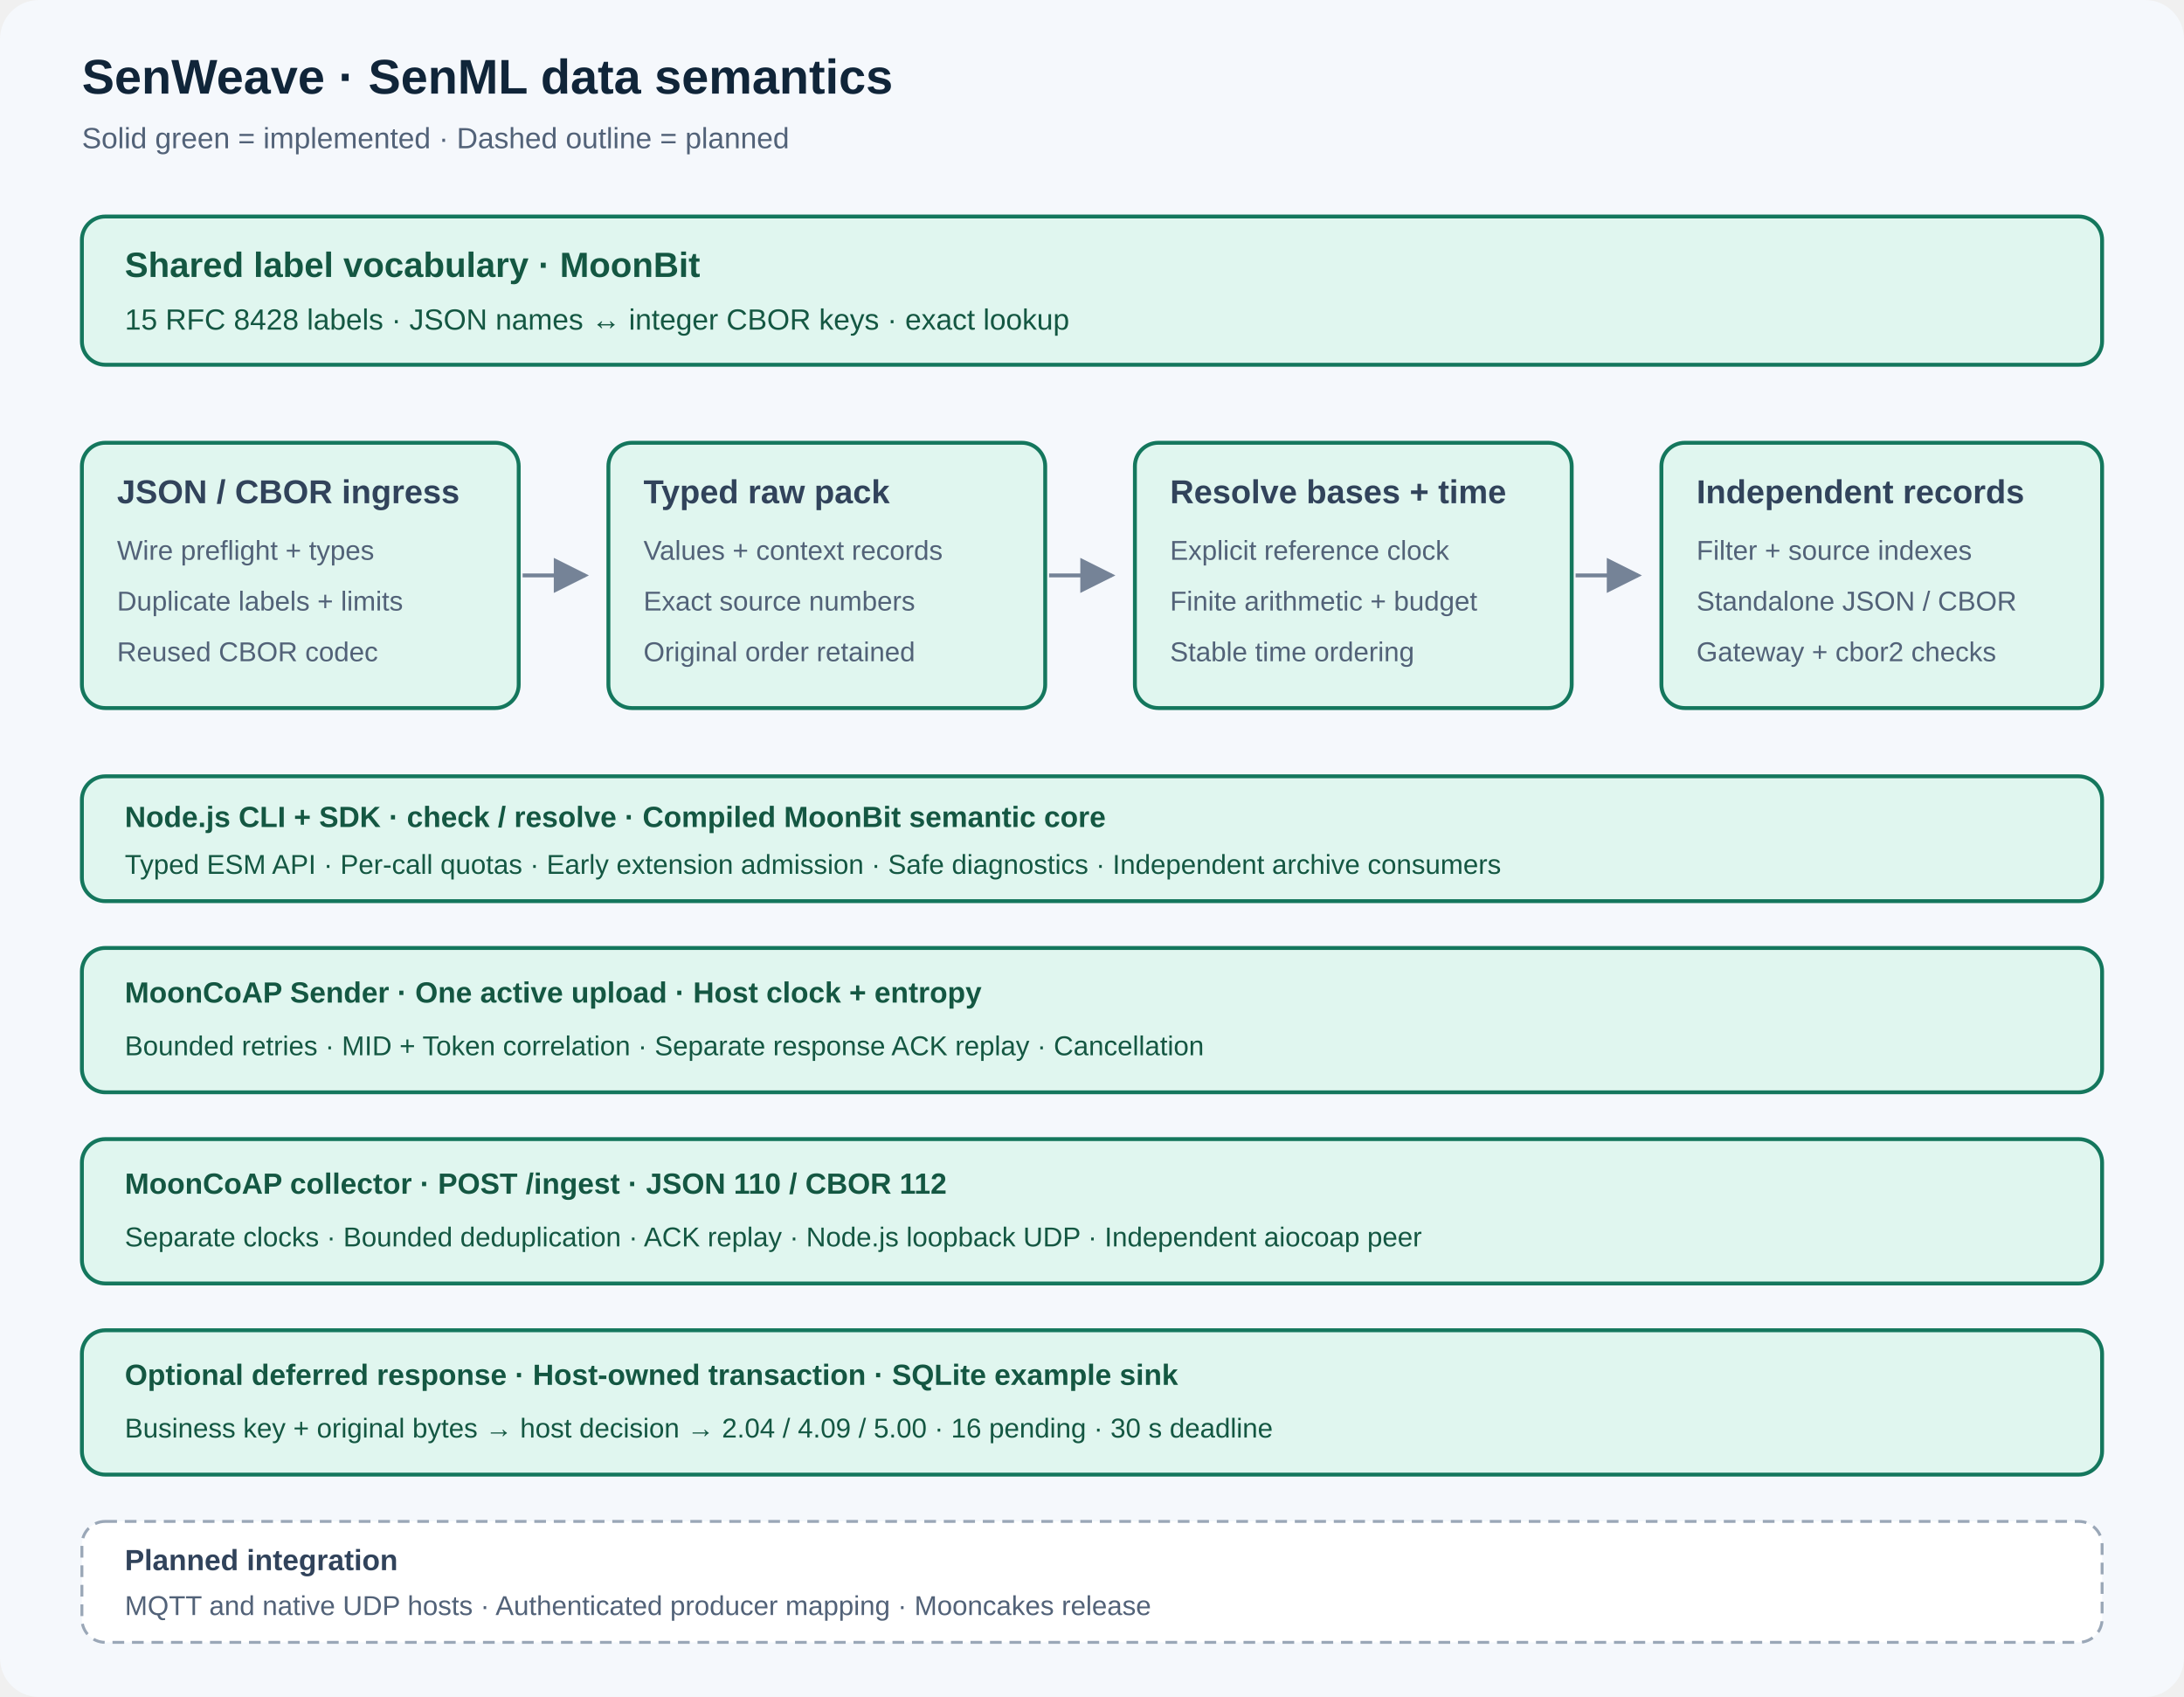
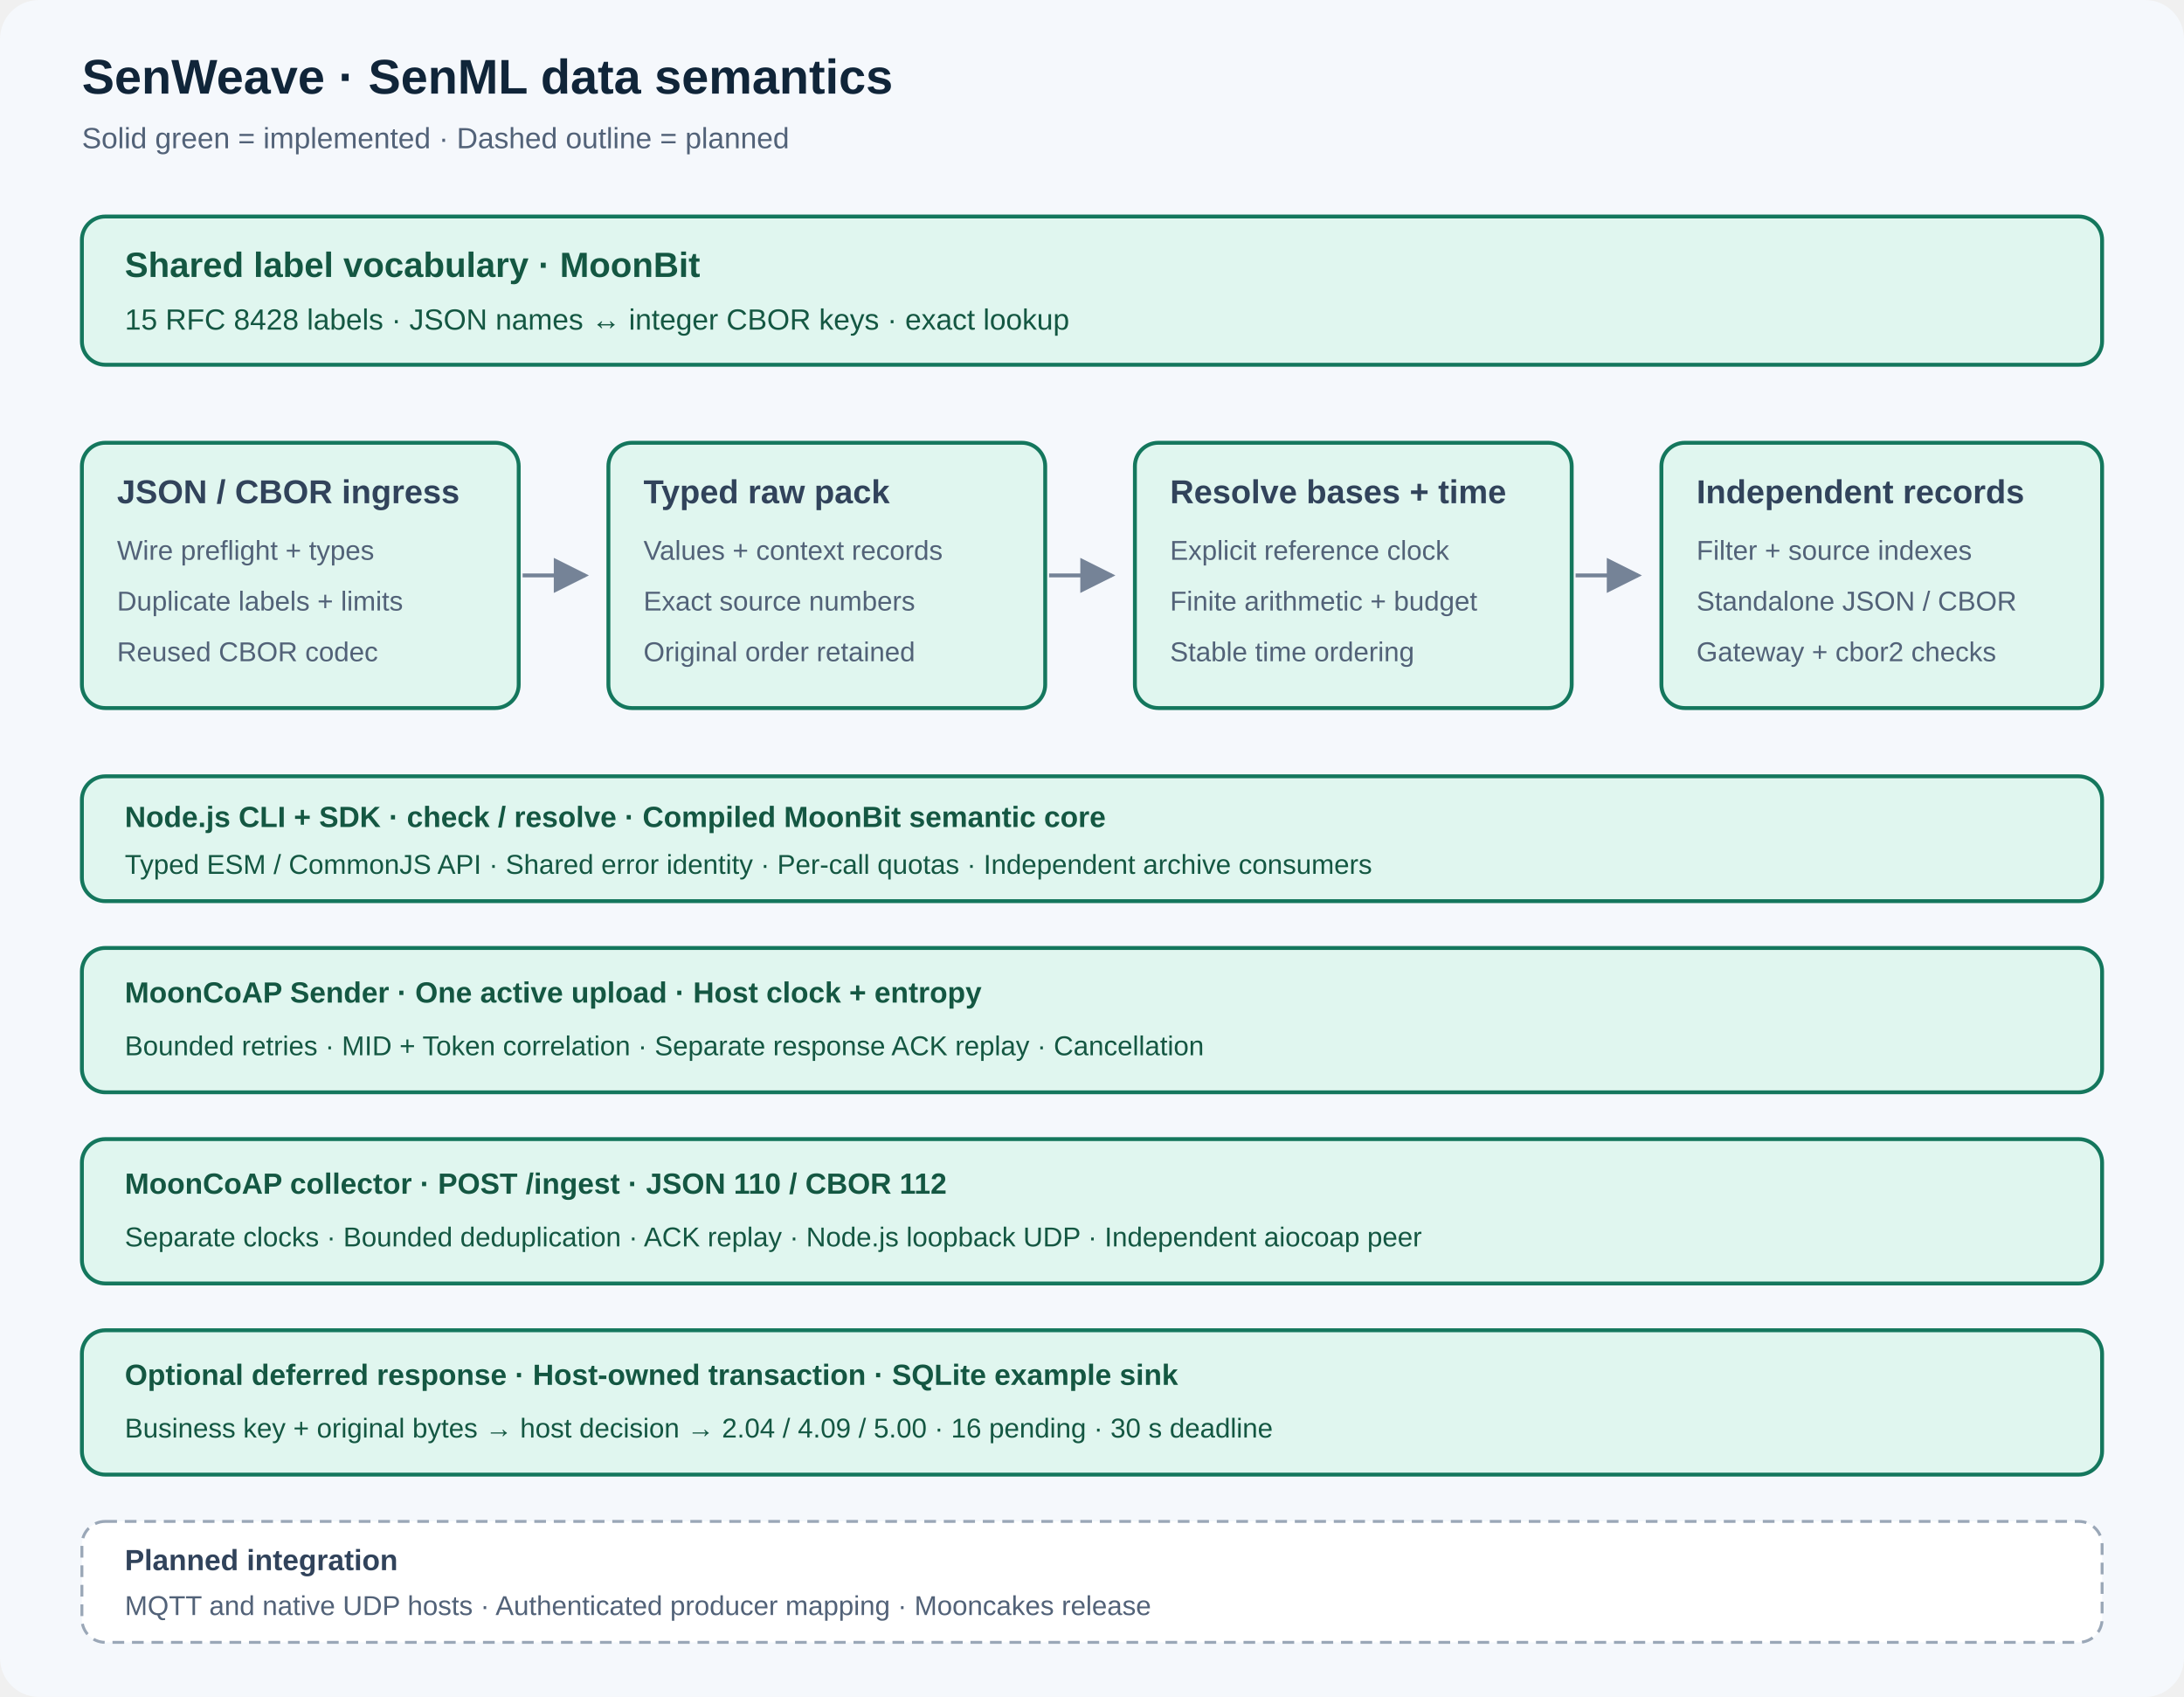
<svg xmlns="http://www.w3.org/2000/svg" width="1120" height="870" viewBox="0 0 1120 870" role="img" aria-labelledby="title desc">
  <defs>
    <marker id="arrow" markerWidth="9" markerHeight="9" refX="8" refY="4.5" orient="auto">
      <path d="M0 0L9 4.5L0 9" fill="#758397" />
    </marker>
  </defs>
  <rect width="1120" height="870" rx="20" fill="#f5f8fc" />
  <g font-family="Segoe UI,Arial,sans-serif">
    <text x="42" y="48" font-size="25" font-weight="700" fill="#102539">SenWeave · SenML data semantics</text>
    <text x="42" y="76" font-size="15" fill="#526278">Solid green = implemented · Dashed outline = planned</text>
    <rect x="42" y="111" width="1036" height="76" rx="12" fill="#e0f6ef" stroke="#14775d" stroke-width="2" />
    <text x="64" y="142" font-size="18" font-weight="600" fill="#145742">Shared label vocabulary · MoonBit</text>
    <text x="64" y="169" font-size="15" fill="#145742">15 RFC 8428 labels · JSON names ↔ integer CBOR keys · exact lookup</text>
    <g fill="#e0f6ef" stroke="#14775d" stroke-width="2">
      <rect x="42" y="227" width="224" height="136" rx="12" />
      <rect x="312" y="227" width="224" height="136" rx="12" />
      <rect x="582" y="227" width="224" height="136" rx="12" />
      <rect x="852" y="227" width="226" height="136" rx="12" />
    </g>
    <g fill="#31435b" font-size="17" font-weight="600">
      <text x="60" y="258">JSON / CBOR ingress</text>
      <text x="330" y="258">Typed raw pack</text>
      <text x="600" y="258">Resolve bases + time</text>
      <text x="870" y="258">Independent records</text>
    </g>
    <g fill="#526278" font-size="14">
      <text x="60" y="287">Wire preflight + types</text>
      <text x="60" y="313">Duplicate labels + limits</text>
      <text x="60" y="339">Reused CBOR codec</text>
      <text x="330" y="287">Values + context records</text>
      <text x="330" y="313">Exact source numbers</text>
      <text x="330" y="339">Original order retained</text>
      <text x="600" y="287">Explicit reference clock</text>
      <text x="600" y="313">Finite arithmetic + budget</text>
      <text x="600" y="339">Stable time ordering</text>
      <text x="870" y="287">Filter + source indexes</text>
      <text x="870" y="313">Standalone JSON / CBOR</text>
      <text x="870" y="339">Gateway + cbor2 checks</text>
    </g>
    <g stroke="#758397" stroke-width="2" marker-end="url(#arrow)">
      <path d="M268 295h32" />
      <path d="M538 295h32" />
      <path d="M808 295h32" />
    </g>
    <rect x="42" y="398" width="1036" height="64" rx="12" fill="#e0f6ef" stroke="#14775d" stroke-width="2" />
    <text x="64" y="424" font-size="15" font-weight="600" fill="#145742">Node.js CLI + SDK · check / resolve · Compiled MoonBit semantic core</text>
-     <text x="64" y="448" font-size="14" fill="#145742">Typed ESM API · Per-call quotas · Early extension admission · Safe diagnostics · Independent archive consumers</text>
+     <text x="64" y="448" font-size="14" fill="#145742">Typed ESM / CommonJS API · Shared error identity · Per-call quotas · Independent archive consumers</text>
    <rect x="42" y="486" width="1036" height="74" rx="12" fill="#e0f6ef" stroke="#14775d" stroke-width="2" />
    <text x="64" y="514" font-size="15" font-weight="600" fill="#145742">MoonCoAP Sender · One active upload · Host clock + entropy</text>
    <text x="64" y="541" font-size="14" fill="#145742">Bounded retries · MID + Token correlation · Separate response ACK replay · Cancellation</text>
    <rect x="42" y="584" width="1036" height="74" rx="12" fill="#e0f6ef" stroke="#14775d" stroke-width="2" />
    <text x="64" y="612" font-size="15" font-weight="600" fill="#145742">MoonCoAP collector · POST /ingest · JSON 110 / CBOR 112</text>
    <text x="64" y="639" font-size="14" fill="#145742">Separate clocks · Bounded deduplication · ACK replay · Node.js loopback UDP · Independent aiocoap peer</text>
    <rect x="42" y="682" width="1036" height="74" rx="12" fill="#e0f6ef" stroke="#14775d" stroke-width="2" />
    <text x="64" y="710" font-size="15" font-weight="600" fill="#145742">Optional deferred response · Host-owned transaction · SQLite example sink</text>
    <text x="64" y="737" font-size="14" fill="#145742">Business key + original bytes → host decision → 2.04 / 4.09 / 5.00 · 16 pending · 30 s deadline</text>
    <rect x="42" y="780" width="1036" height="62" rx="12" fill="#fff" stroke="#9aa7b7" stroke-width="1.5" stroke-dasharray="6 4" />
    <text x="64" y="805" font-size="15" font-weight="600" fill="#31435b">Planned integration</text>
    <text x="64" y="828" font-size="14" fill="#526278">MQTT and native UDP hosts · Authenticated producer mapping · Mooncakes release</text>
  </g>
</svg>
